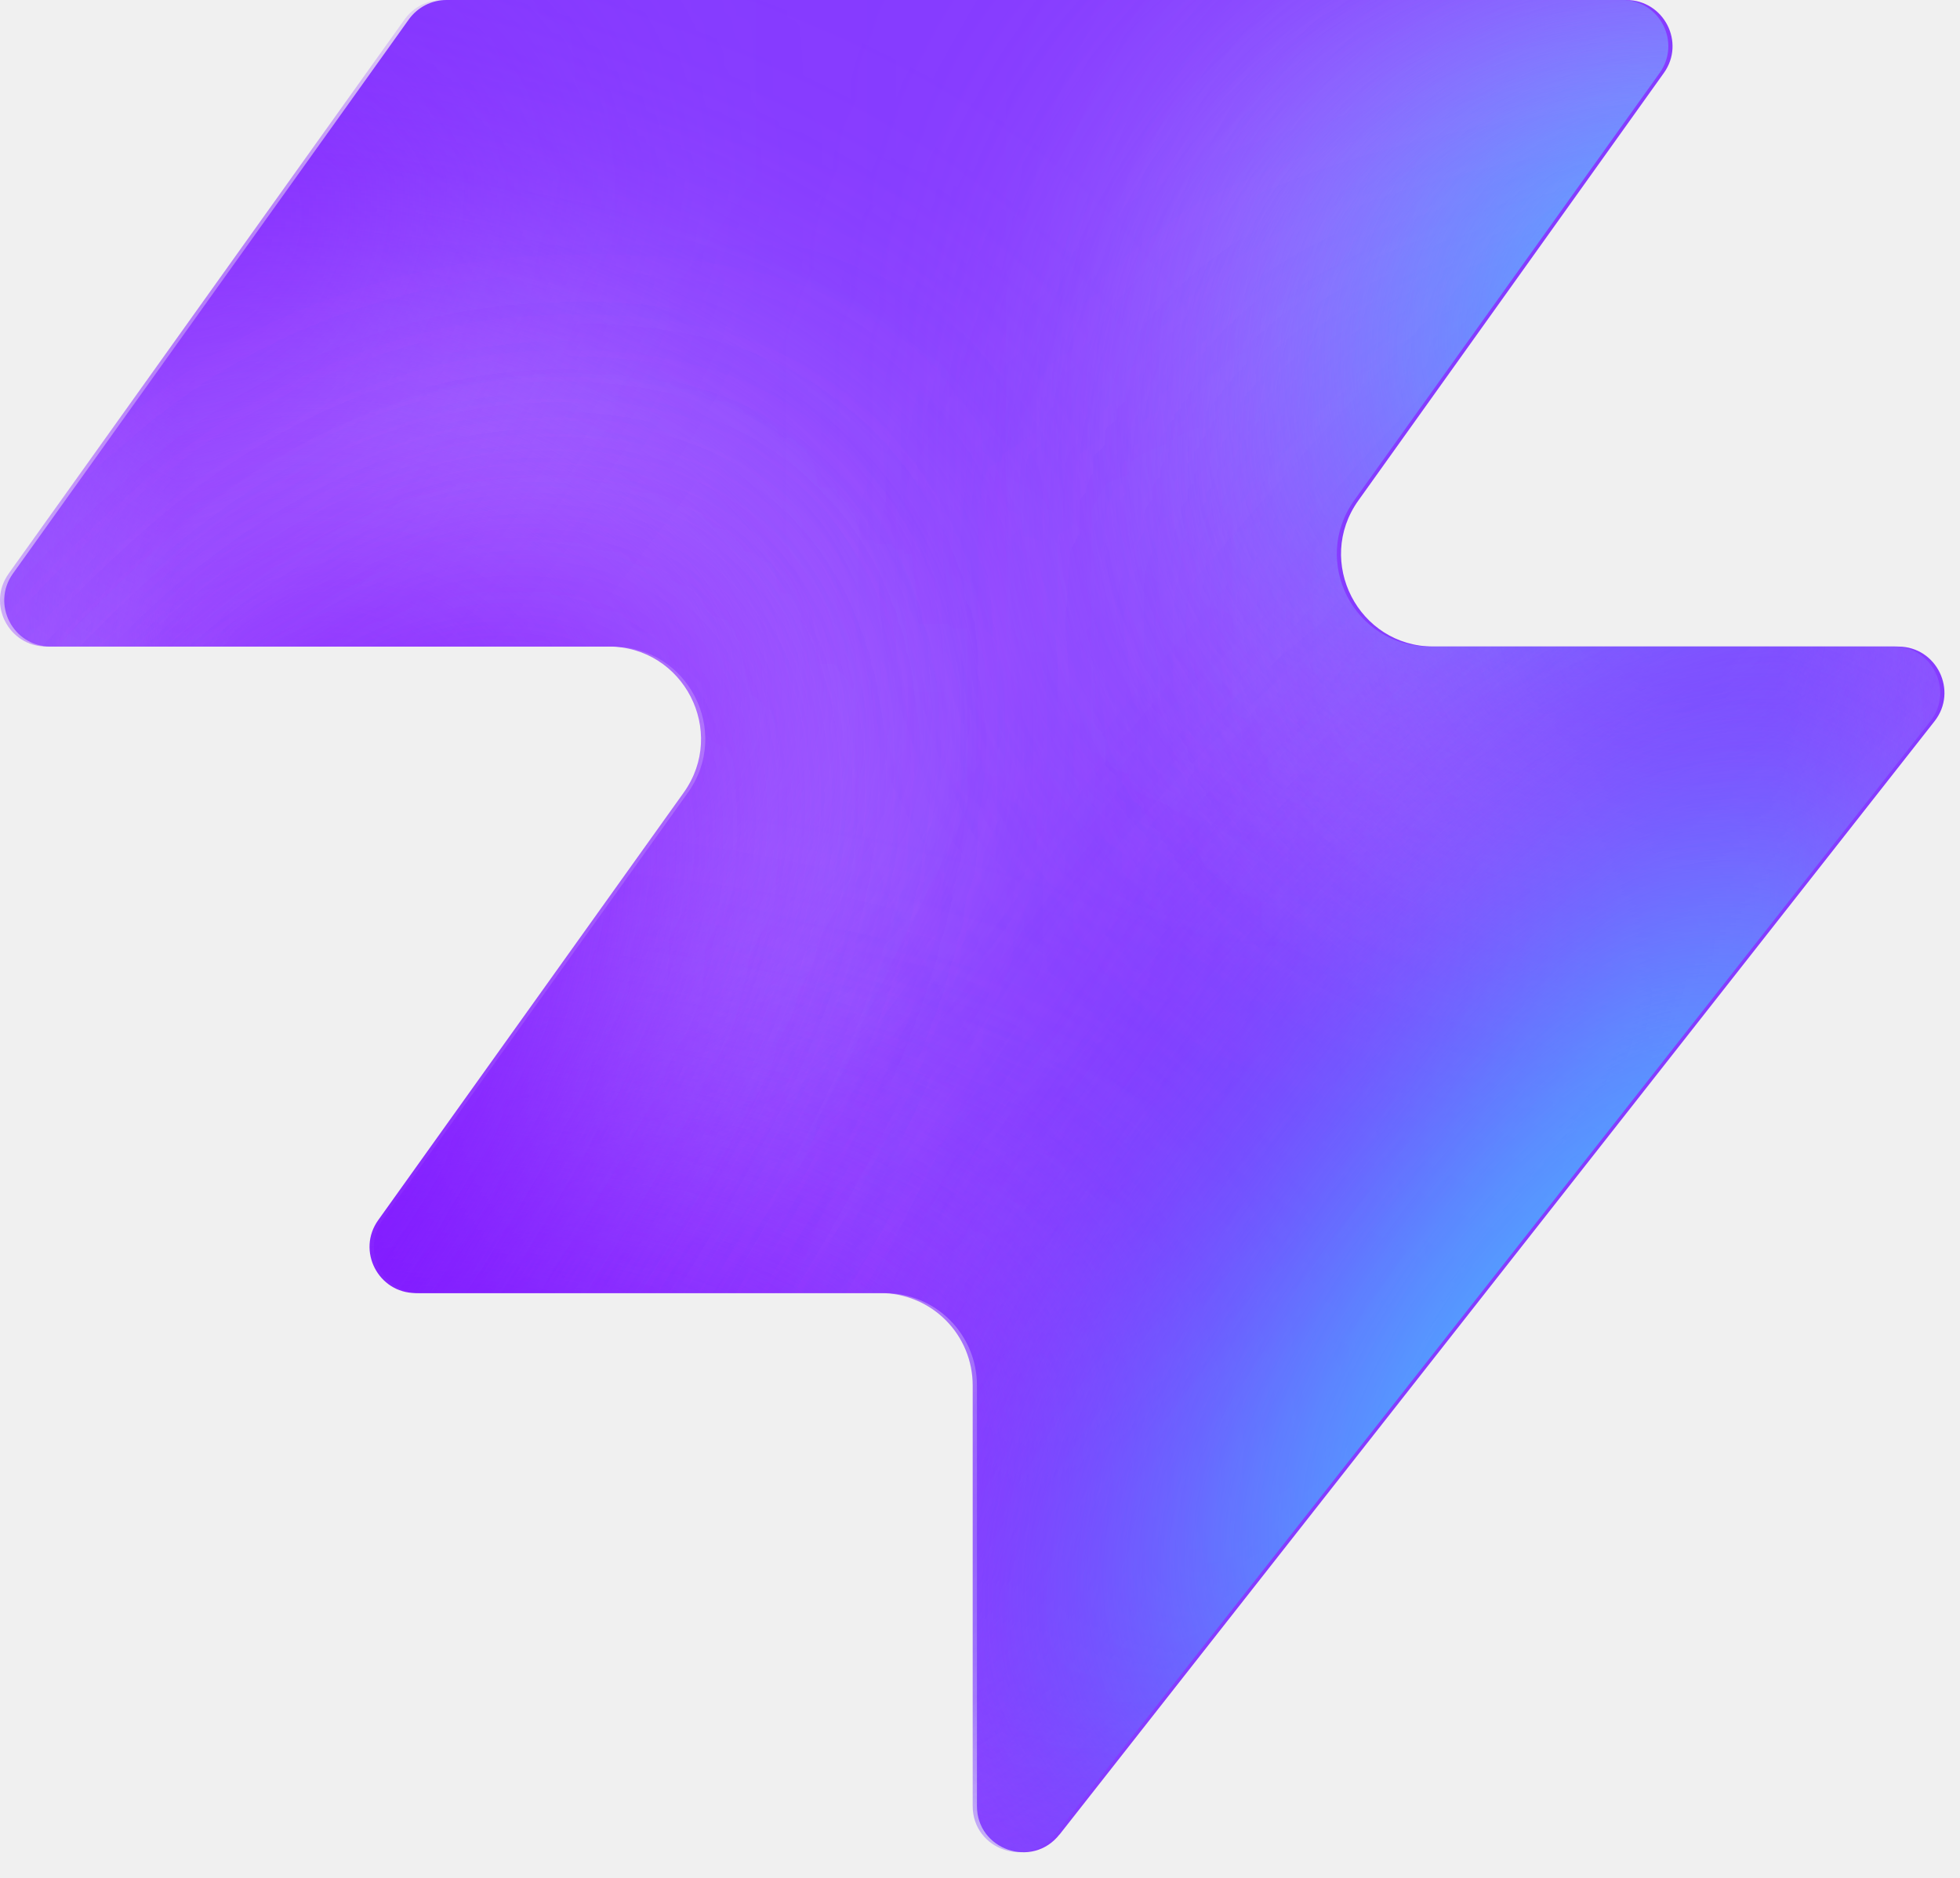
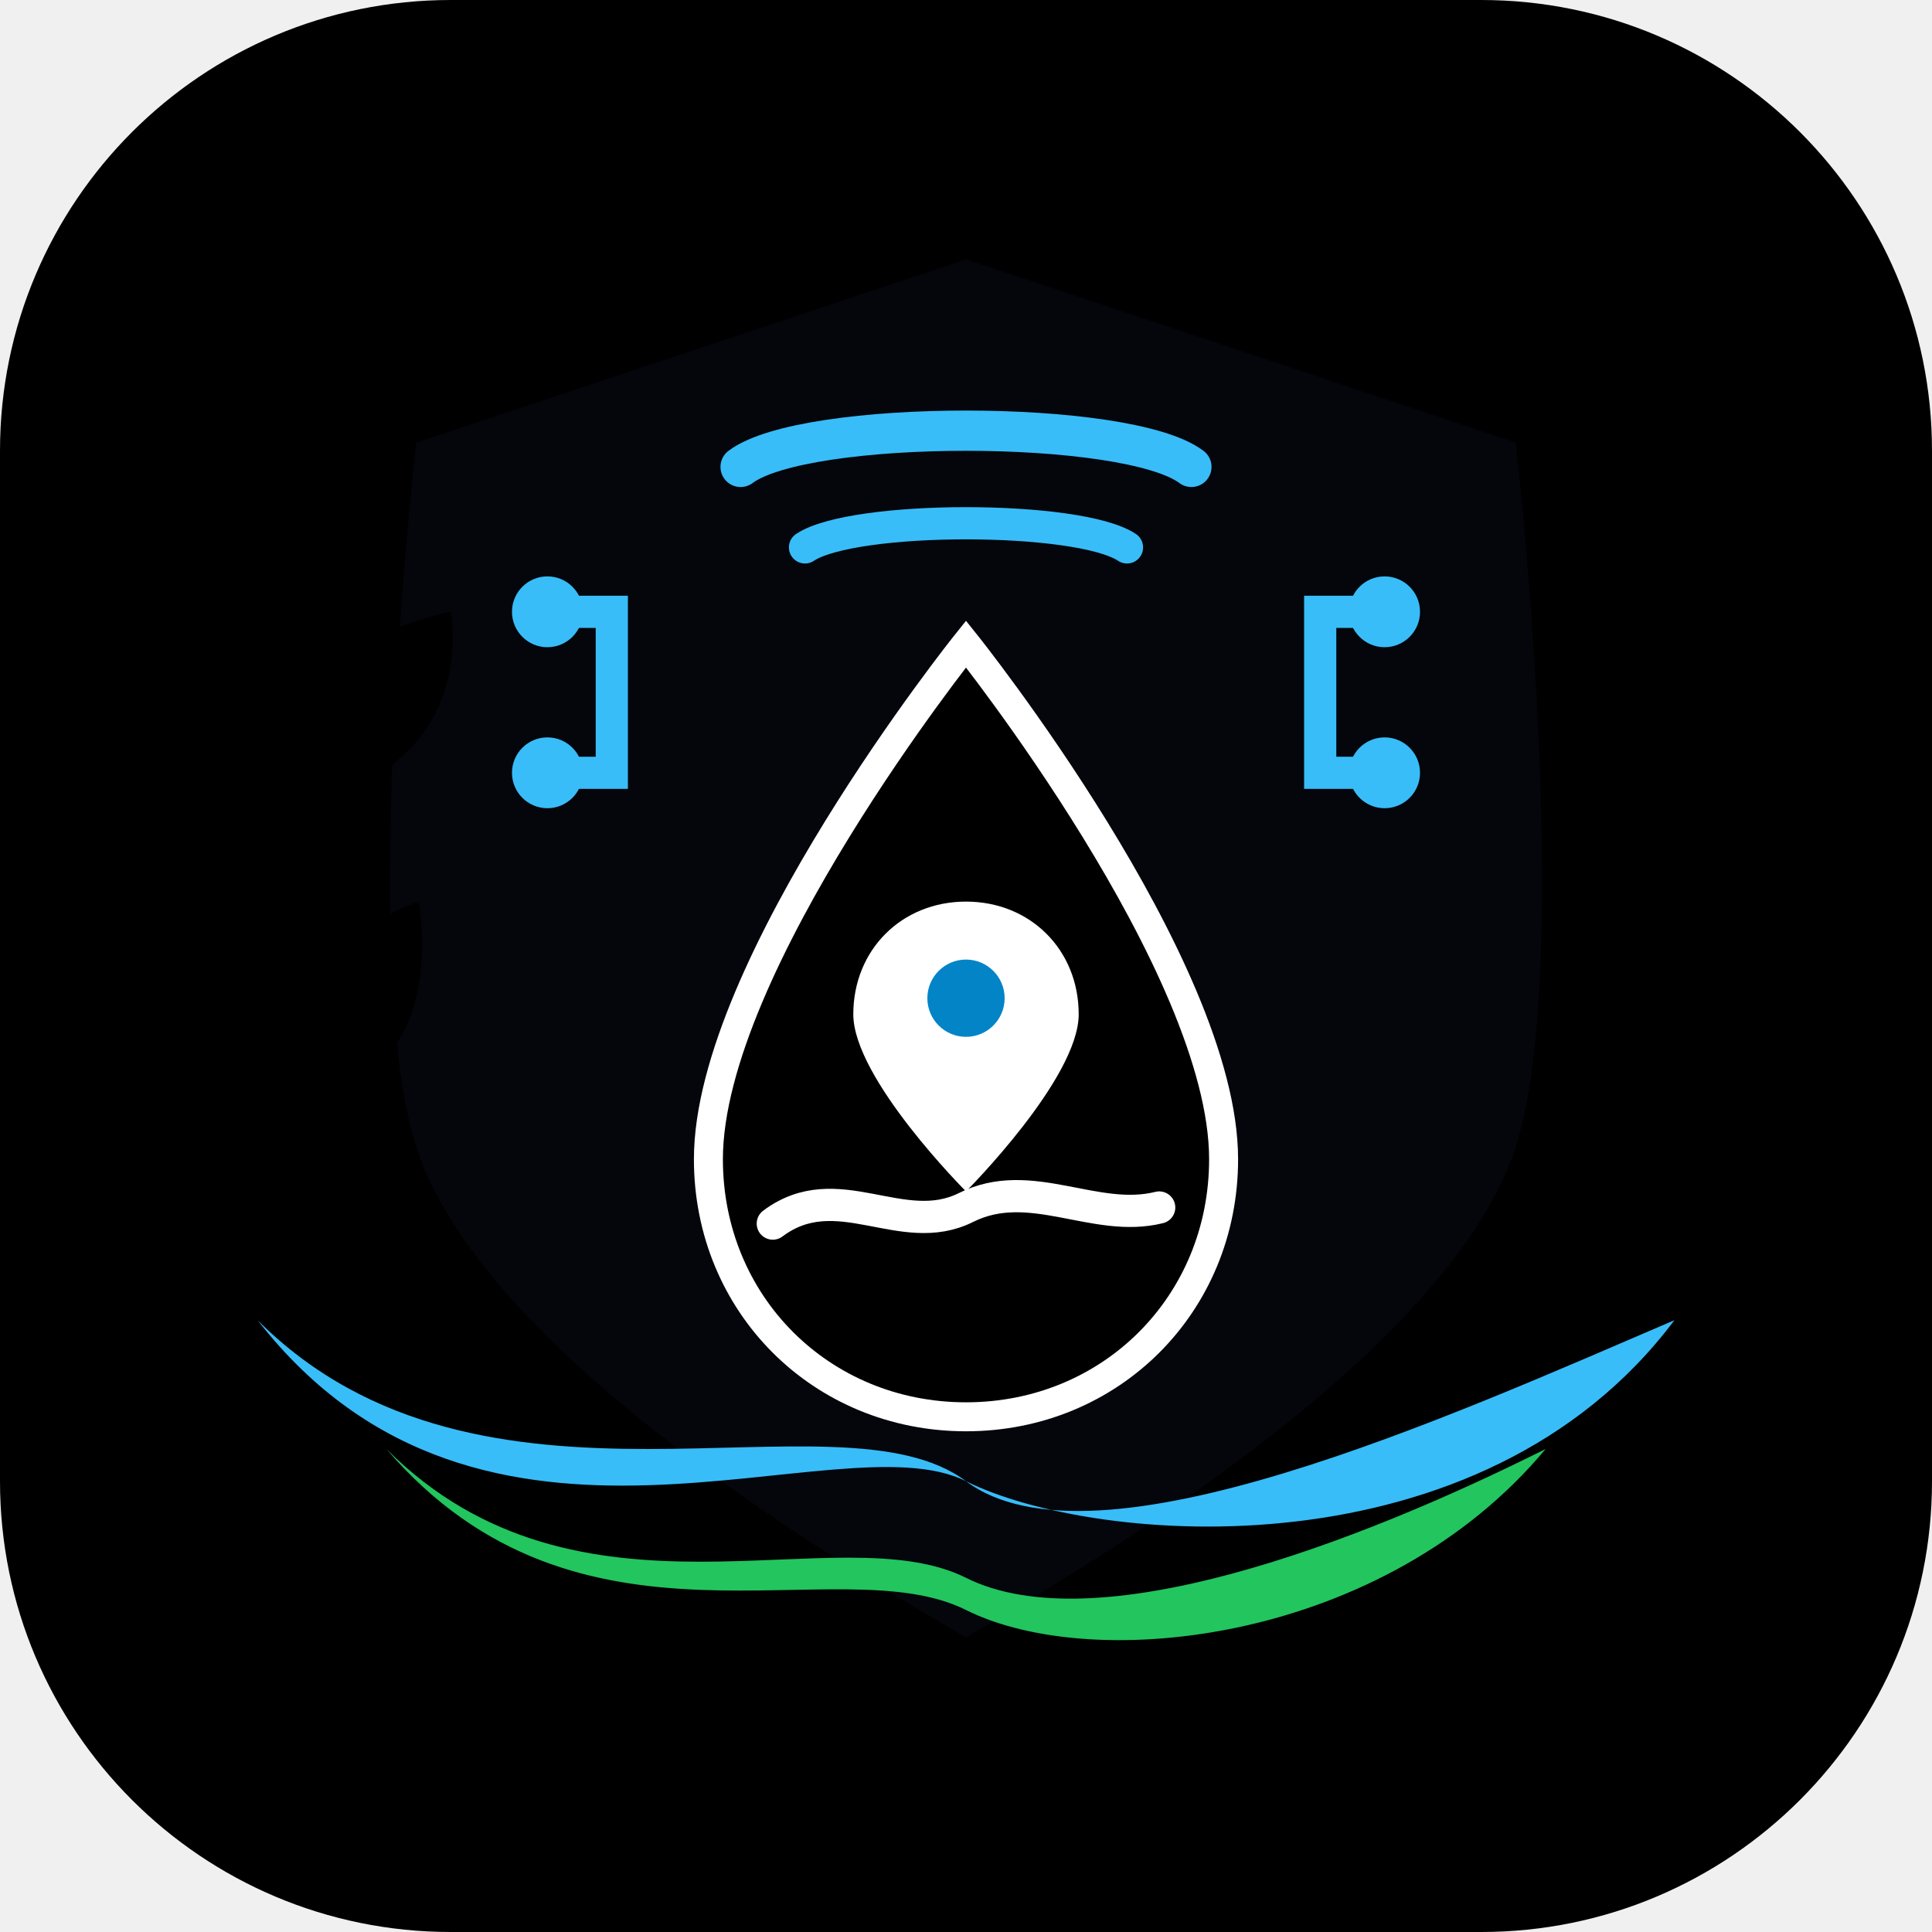
- <svg xmlns="http://www.w3.org/2000/svg" width="48" height="46" fill="none" viewBox="0 0 48 46">
-   <path fill="#863bff" d="M25.946 44.938c-.664.845-2.021.375-2.021-.698V33.937a2.26 2.26 0 0 0-2.262-2.262H10.287c-.92 0-1.456-1.04-.92-1.788l7.48-10.471c1.07-1.497 0-3.578-1.842-3.578H1.237c-.92 0-1.456-1.04-.92-1.788L10.013.474c.214-.297.556-.474.92-.474h28.894c.92 0 1.456 1.04.92 1.788l-7.48 10.471c-1.07 1.498 0 3.579 1.842 3.579h11.377c.943 0 1.473 1.088.89 1.83L25.947 44.94z" style="fill:#863bff;fill:color(display-p3 .525 .23 1);fill-opacity:1" />
-   <mask id="a" width="48" height="46" x="0" y="0" maskUnits="userSpaceOnUse" style="mask-type:alpha">
-     <path fill="#000" d="M25.842 44.938c-.664.844-2.021.375-2.021-.698V33.937a2.26 2.26 0 0 0-2.262-2.262H10.183c-.92 0-1.456-1.04-.92-1.788l7.48-10.471c1.07-1.498 0-3.579-1.842-3.579H1.133c-.92 0-1.456-1.04-.92-1.787L9.91.473c.214-.297.556-.474.92-.474h28.894c.92 0 1.456 1.04.92 1.788l-7.48 10.471c-1.07 1.498 0 3.578 1.842 3.578h11.377c.943 0 1.473 1.088.89 1.832L25.843 44.94z" style="fill:#000;fill-opacity:1" />
-   </mask>
-   <g mask="url(#a)">
-     <g filter="url(#b)">
-       <ellipse cx="5.508" cy="14.704" fill="#ede6ff" rx="5.508" ry="14.704" style="fill:#ede6ff;fill:color(display-p3 .927 .903 1);fill-opacity:1" transform="matrix(.00324 1 1 -.00324 -4.47 31.516)" />
-     </g>
-     <g filter="url(#c)">
-       <ellipse cx="10.399" cy="29.851" fill="#ede6ff" rx="10.399" ry="29.851" style="fill:#ede6ff;fill:color(display-p3 .927 .903 1);fill-opacity:1" transform="matrix(.00324 1 1 -.00324 -39.328 7.883)" />
-     </g>
-     <g filter="url(#d)">
-       <ellipse cx="5.508" cy="30.487" fill="#7e14ff" rx="5.508" ry="30.487" style="fill:#7e14ff;fill:color(display-p3 .492 .077 1);fill-opacity:1" transform="rotate(89.814 -25.913 -14.639)scale(1 -1)" />
-     </g>
-     <g filter="url(#e)">
-       <ellipse cx="5.508" cy="30.599" fill="#7e14ff" rx="5.508" ry="30.599" style="fill:#7e14ff;fill:color(display-p3 .492 .077 1);fill-opacity:1" transform="rotate(89.814 -32.644 -3.334)scale(1 -1)" />
-     </g>
-     <g filter="url(#f)">
-       <ellipse cx="5.508" cy="30.599" fill="#7e14ff" rx="5.508" ry="30.599" style="fill:#7e14ff;fill:color(display-p3 .492 .077 1);fill-opacity:1" transform="matrix(.00324 1 1 -.00324 -34.34 30.47)" />
-     </g>
-     <g filter="url(#g)">
-       <ellipse cx="14.072" cy="22.078" fill="#ede6ff" rx="14.072" ry="22.078" style="fill:#ede6ff;fill:color(display-p3 .927 .903 1);fill-opacity:1" transform="rotate(93.35 24.506 48.493)scale(-1 1)" />
-     </g>
-     <g filter="url(#h)">
-       <ellipse cx="3.47" cy="21.501" fill="#7e14ff" rx="3.47" ry="21.501" style="fill:#7e14ff;fill:color(display-p3 .492 .077 1);fill-opacity:1" transform="rotate(89.009 28.708 47.59)scale(-1 1)" />
-     </g>
-     <g filter="url(#i)">
-       <ellipse cx="3.47" cy="21.501" fill="#7e14ff" rx="3.47" ry="21.501" style="fill:#7e14ff;fill:color(display-p3 .492 .077 1);fill-opacity:1" transform="rotate(89.009 28.708 47.59)scale(-1 1)" />
-     </g>
-     <g filter="url(#j)">
-       <ellipse cx=".387" cy="8.972" fill="#7e14ff" rx="4.407" ry="29.108" style="fill:#7e14ff;fill:color(display-p3 .492 .077 1);fill-opacity:1" transform="rotate(39.51 .387 8.972)" />
-     </g>
-     <g filter="url(#k)">
-       <ellipse cx="47.523" cy="-6.092" fill="#7e14ff" rx="4.407" ry="29.108" style="fill:#7e14ff;fill:color(display-p3 .492 .077 1);fill-opacity:1" transform="rotate(37.892 47.523 -6.092)" />
-     </g>
-     <g filter="url(#l)">
-       <ellipse cx="41.412" cy="6.333" fill="#47bfff" rx="5.971" ry="9.665" style="fill:#47bfff;fill:color(display-p3 .28 .748 1);fill-opacity:1" transform="rotate(37.892 41.412 6.333)" />
-     </g>
-     <g filter="url(#m)">
-       <ellipse cx="-1.879" cy="38.332" fill="#7e14ff" rx="4.407" ry="29.108" style="fill:#7e14ff;fill:color(display-p3 .492 .077 1);fill-opacity:1" transform="rotate(37.892 -1.88 38.332)" />
-     </g>
-     <g filter="url(#n)">
-       <ellipse cx="-1.879" cy="38.332" fill="#7e14ff" rx="4.407" ry="29.108" style="fill:#7e14ff;fill:color(display-p3 .492 .077 1);fill-opacity:1" transform="rotate(37.892 -1.88 38.332)" />
-     </g>
-     <g filter="url(#o)">
-       <ellipse cx="35.651" cy="29.907" fill="#7e14ff" rx="4.407" ry="29.108" style="fill:#7e14ff;fill:color(display-p3 .492 .077 1);fill-opacity:1" transform="rotate(37.892 35.651 29.907)" />
-     </g>
-     <g filter="url(#p)">
-       <ellipse cx="38.418" cy="32.4" fill="#47bfff" rx="5.971" ry="15.297" style="fill:#47bfff;fill:color(display-p3 .28 .748 1);fill-opacity:1" transform="rotate(37.892 38.418 32.4)" />
-     </g>
-   </g>
+ <svg xmlns="http://www.w3.org/2000/svg" width="64" height="64" viewBox="0 0 120 120" fill="none">
  <defs>
-     <filter id="b" width="60.045" height="41.654" x="-19.77" y="16.149" color-interpolation-filters="sRGB" filterUnits="userSpaceOnUse">
-       <feFlood flood-opacity="0" result="BackgroundImageFix" />
-       <feBlend in="SourceGraphic" in2="BackgroundImageFix" result="shape" />
-       <feGaussianBlur result="effect1_foregroundBlur_2002_17158" stdDeviation="7.659" />
-     </filter>
-     <filter id="c" width="90.34" height="51.437" x="-54.613" y="-7.533" color-interpolation-filters="sRGB" filterUnits="userSpaceOnUse">
-       <feFlood flood-opacity="0" result="BackgroundImageFix" />
-       <feBlend in="SourceGraphic" in2="BackgroundImageFix" result="shape" />
-       <feGaussianBlur result="effect1_foregroundBlur_2002_17158" stdDeviation="7.659" />
-     </filter>
-     <filter id="d" width="79.355" height="29.4" x="-49.64" y="2.03" color-interpolation-filters="sRGB" filterUnits="userSpaceOnUse">
-       <feFlood flood-opacity="0" result="BackgroundImageFix" />
-       <feBlend in="SourceGraphic" in2="BackgroundImageFix" result="shape" />
-       <feGaussianBlur result="effect1_foregroundBlur_2002_17158" stdDeviation="4.596" />
-     </filter>
-     <filter id="e" width="79.579" height="29.4" x="-45.045" y="20.029" color-interpolation-filters="sRGB" filterUnits="userSpaceOnUse">
-       <feFlood flood-opacity="0" result="BackgroundImageFix" />
-       <feBlend in="SourceGraphic" in2="BackgroundImageFix" result="shape" />
-       <feGaussianBlur result="effect1_foregroundBlur_2002_17158" stdDeviation="4.596" />
-     </filter>
-     <filter id="f" width="79.579" height="29.4" x="-43.513" y="21.178" color-interpolation-filters="sRGB" filterUnits="userSpaceOnUse">
-       <feFlood flood-opacity="0" result="BackgroundImageFix" />
-       <feBlend in="SourceGraphic" in2="BackgroundImageFix" result="shape" />
-       <feGaussianBlur result="effect1_foregroundBlur_2002_17158" stdDeviation="4.596" />
-     </filter>
-     <filter id="g" width="74.749" height="58.852" x="15.756" y="-17.901" color-interpolation-filters="sRGB" filterUnits="userSpaceOnUse">
-       <feFlood flood-opacity="0" result="BackgroundImageFix" />
-       <feBlend in="SourceGraphic" in2="BackgroundImageFix" result="shape" />
-       <feGaussianBlur result="effect1_foregroundBlur_2002_17158" stdDeviation="7.659" />
-     </filter>
-     <filter id="h" width="61.377" height="25.362" x="23.548" y="2.284" color-interpolation-filters="sRGB" filterUnits="userSpaceOnUse">
-       <feFlood flood-opacity="0" result="BackgroundImageFix" />
-       <feBlend in="SourceGraphic" in2="BackgroundImageFix" result="shape" />
-       <feGaussianBlur result="effect1_foregroundBlur_2002_17158" stdDeviation="4.596" />
-     </filter>
-     <filter id="i" width="61.377" height="25.362" x="23.548" y="2.284" color-interpolation-filters="sRGB" filterUnits="userSpaceOnUse">
-       <feFlood flood-opacity="0" result="BackgroundImageFix" />
-       <feBlend in="SourceGraphic" in2="BackgroundImageFix" result="shape" />
-       <feGaussianBlur result="effect1_foregroundBlur_2002_17158" stdDeviation="4.596" />
-     </filter>
-     <filter id="j" width="56.045" height="63.649" x="-27.636" y="-22.853" color-interpolation-filters="sRGB" filterUnits="userSpaceOnUse">
-       <feFlood flood-opacity="0" result="BackgroundImageFix" />
-       <feBlend in="SourceGraphic" in2="BackgroundImageFix" result="shape" />
-       <feGaussianBlur result="effect1_foregroundBlur_2002_17158" stdDeviation="4.596" />
-     </filter>
-     <filter id="k" width="54.814" height="64.646" x="20.116" y="-38.415" color-interpolation-filters="sRGB" filterUnits="userSpaceOnUse">
-       <feFlood flood-opacity="0" result="BackgroundImageFix" />
-       <feBlend in="SourceGraphic" in2="BackgroundImageFix" result="shape" />
-       <feGaussianBlur result="effect1_foregroundBlur_2002_17158" stdDeviation="4.596" />
-     </filter>
-     <filter id="l" width="33.541" height="35.313" x="24.641" y="-11.323" color-interpolation-filters="sRGB" filterUnits="userSpaceOnUse">
-       <feFlood flood-opacity="0" result="BackgroundImageFix" />
-       <feBlend in="SourceGraphic" in2="BackgroundImageFix" result="shape" />
-       <feGaussianBlur result="effect1_foregroundBlur_2002_17158" stdDeviation="4.596" />
-     </filter>
-     <filter id="m" width="54.814" height="64.646" x="-29.286" y="6.009" color-interpolation-filters="sRGB" filterUnits="userSpaceOnUse">
-       <feFlood flood-opacity="0" result="BackgroundImageFix" />
-       <feBlend in="SourceGraphic" in2="BackgroundImageFix" result="shape" />
-       <feGaussianBlur result="effect1_foregroundBlur_2002_17158" stdDeviation="4.596" />
-     </filter>
-     <filter id="n" width="54.814" height="64.646" x="-29.286" y="6.009" color-interpolation-filters="sRGB" filterUnits="userSpaceOnUse">
-       <feFlood flood-opacity="0" result="BackgroundImageFix" />
-       <feBlend in="SourceGraphic" in2="BackgroundImageFix" result="shape" />
-       <feGaussianBlur result="effect1_foregroundBlur_2002_17158" stdDeviation="4.596" />
-     </filter>
-     <filter id="o" width="54.814" height="64.646" x="8.244" y="-2.416" color-interpolation-filters="sRGB" filterUnits="userSpaceOnUse">
-       <feFlood flood-opacity="0" result="BackgroundImageFix" />
-       <feBlend in="SourceGraphic" in2="BackgroundImageFix" result="shape" />
-       <feGaussianBlur result="effect1_foregroundBlur_2002_17158" stdDeviation="4.596" />
-     </filter>
-     <filter id="p" width="39.409" height="43.623" x="18.713" y="10.588" color-interpolation-filters="sRGB" filterUnits="userSpaceOnUse">
-       <feFlood flood-opacity="0" result="BackgroundImageFix" />
-       <feBlend in="SourceGraphic" in2="BackgroundImageFix" result="shape" />
-       <feGaussianBlur result="effect1_foregroundBlur_2002_17158" stdDeviation="4.596" />
-     </filter>
+     <linearGradient id="favBg" x1="0" y1="0" x2="120" y2="120" gradientUnits="userSpaceOnUse">
+       <stop offset="0%" stopColor="#0284c7" />
+       <stop offset="50%" stopColor="#0369a1" />
+       <stop offset="100%" stopColor="#082f49" />
+     </linearGradient>
+     <linearGradient id="favShieldGrad" x1="20" y1="12" x2="100" y2="100" gradientUnits="userSpaceOnUse">
+       <stop offset="0%" stopColor="#38bdf8" />
+       <stop offset="50%" stopColor="#ffffff" />
+       <stop offset="100%" stopColor="#38bdf8" />
+     </linearGradient>
+     <linearGradient id="favDropGrad" x1="40" y1="36" x2="80" y2="84" gradientUnits="userSpaceOnUse">
+       <stop offset="0%" stopColor="#38bdf8" />
+       <stop offset="50%" stopColor="#0284c7" />
+       <stop offset="100%" stopColor="#0369a1" />
+     </linearGradient>
+     <linearGradient id="favLeafGrad" x1="12" y1="46" x2="30" y2="76" gradientUnits="userSpaceOnUse">
+       <stop offset="0%" stopColor="#4ade80" />
+       <stop offset="100%" stopColor="#16a34a" />
+     </linearGradient>
  </defs>
+   <rect width="120" height="120" rx="28" fill="url(#favBg)" />
+   <path d="M60 14 L96 26 C96 26 100 60 96 72 C92 84 74 96 60 104 C46 96 28 84 24 72 C20 60 24 26 24 26 L60 14 Z" fill="#0f172a" fill-opacity="0.3" stroke="url(#favShieldGrad)" stroke-width="4" stroke-linejoin="round" />
+   <path d="M46 29 C50 26 70 26 74 29" fill="none" stroke="#38bdf8" stroke-width="2.5" stroke-linecap="round" />
+   <path d="M50 34 C53 32 67 32 70 34" fill="none" stroke="#38bdf8" stroke-width="2" stroke-linecap="round" />
+   <path d="M34 38 L38 38 L38 48 L34 48" fill="none" stroke="#38bdf8" stroke-width="2" stroke-linecap="round" />
+   <circle cx="34" cy="38" r="2.2" fill="#38bdf8" />
+   <circle cx="34" cy="48" r="2.2" fill="#38bdf8" />
+   <path d="M86 38 L82 38 L82 48 L86 48" fill="none" stroke="#38bdf8" stroke-width="2" stroke-linecap="round" />
+   <circle cx="86" cy="38" r="2.2" fill="#38bdf8" />
+   <circle cx="86" cy="48" r="2.2" fill="#38bdf8" />
+   <path d="M60 40 C60 40 76 60 76 72 C76 81 69 88 60 88 C51 88 44 81 44 72 C44 60 60 40 60 40 Z" fill="url(#favDropGrad)" stroke="#ffffff" stroke-width="1.8" />
+   <path d="M60 56 C56 56 53 59 53 63 C53 67 60 74 60 74 C60 74 67 67 67 63 C67 59 64 56 60 56 Z" fill="#ffffff" />
+   <circle cx="60" cy="62" r="2.4" fill="#0284c7" />
+   <path d="M48 76 C52 73 56 77 60 75 C64 73 68 76 72 75" fill="none" stroke="#ffffff" stroke-width="2" stroke-linecap="round" />
+   <path d="M18 50 C16 40 28 38 28 38 C28 38 30 48 18 50 Z" fill="url(#favLeafGrad)" />
+   <path d="M12 60 C8 50 22 47 22 47 C22 47 26 58 12 60 Z" fill="url(#favLeafGrad)" />
+   <path d="M20 68 C14 60 26 56 26 56 C26 56 28 66 20 68 Z" fill="url(#favLeafGrad)" />
+   <path d="M16 82 C30 96 52 86 60 92 C68 98 90 88 104 82 C92 98 68 96 60 92 C52 88 30 100 16 82 Z" fill="#38bdf8" />
+   <path d="M24 90 C36 102 52 94 60 98 C68 102 84 96 96 90 C86 102 68 104 60 100 C52 96 36 104 24 90 Z" fill="#22c55e" />
</svg>
